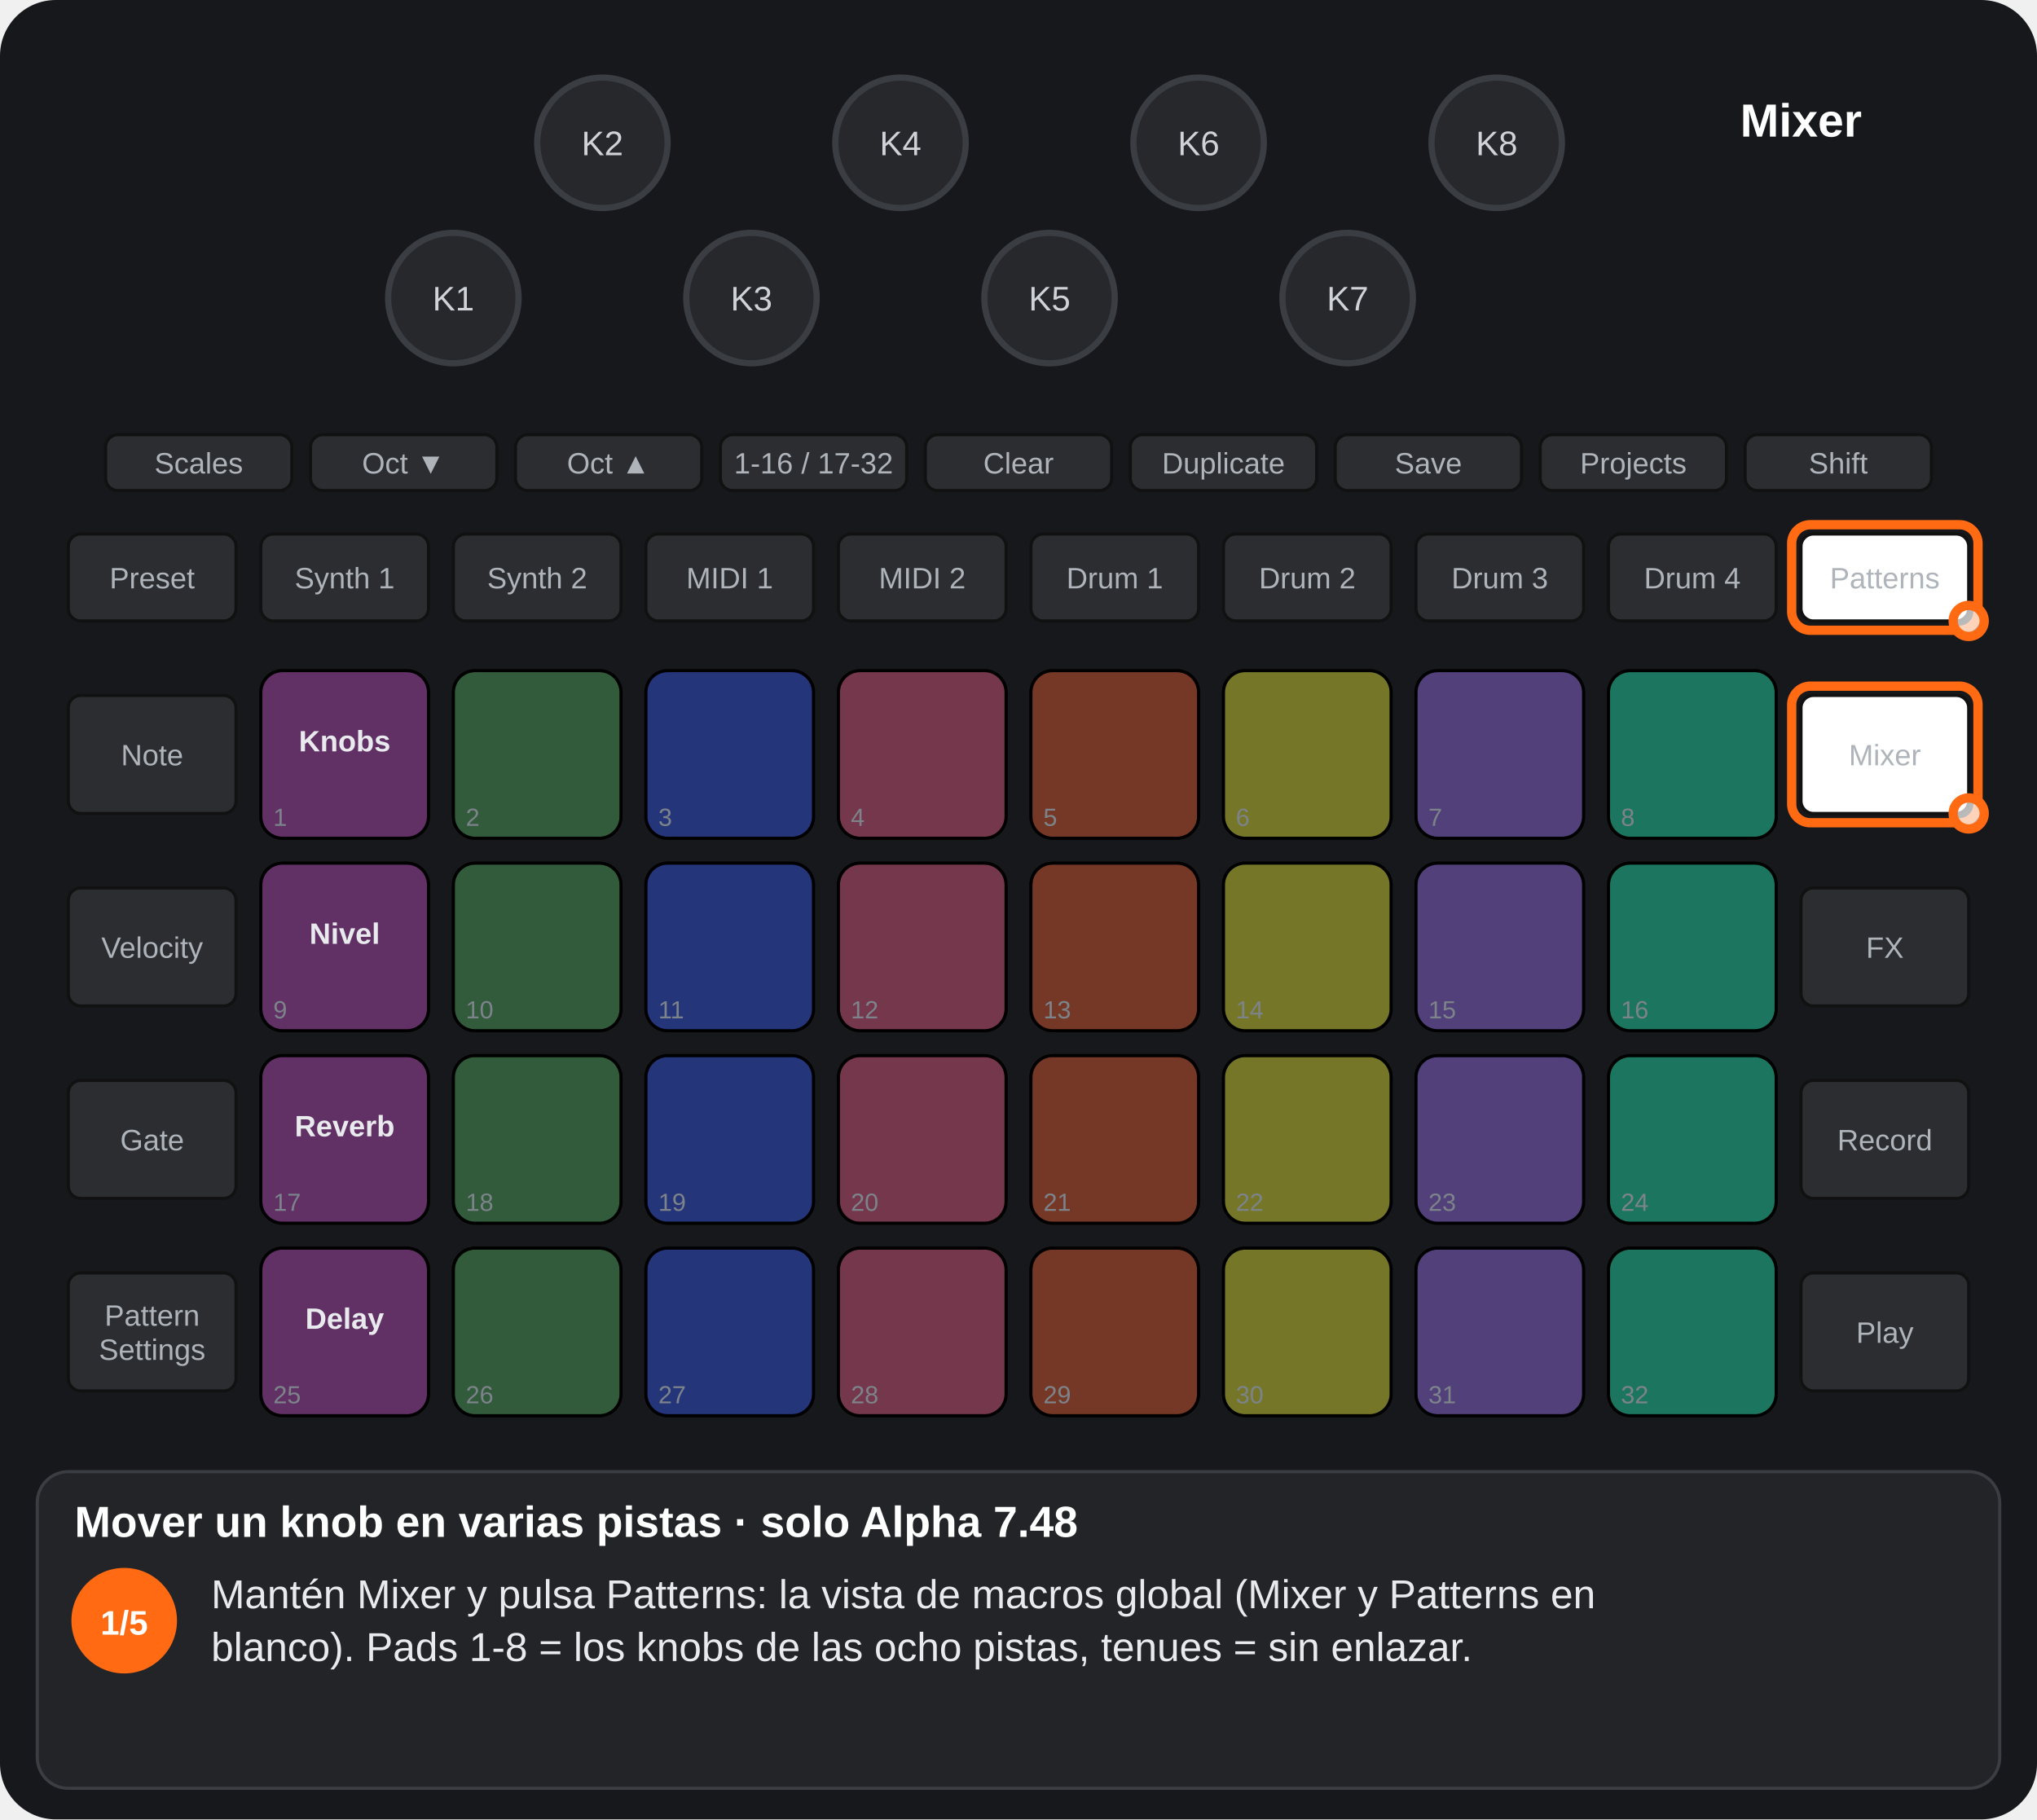
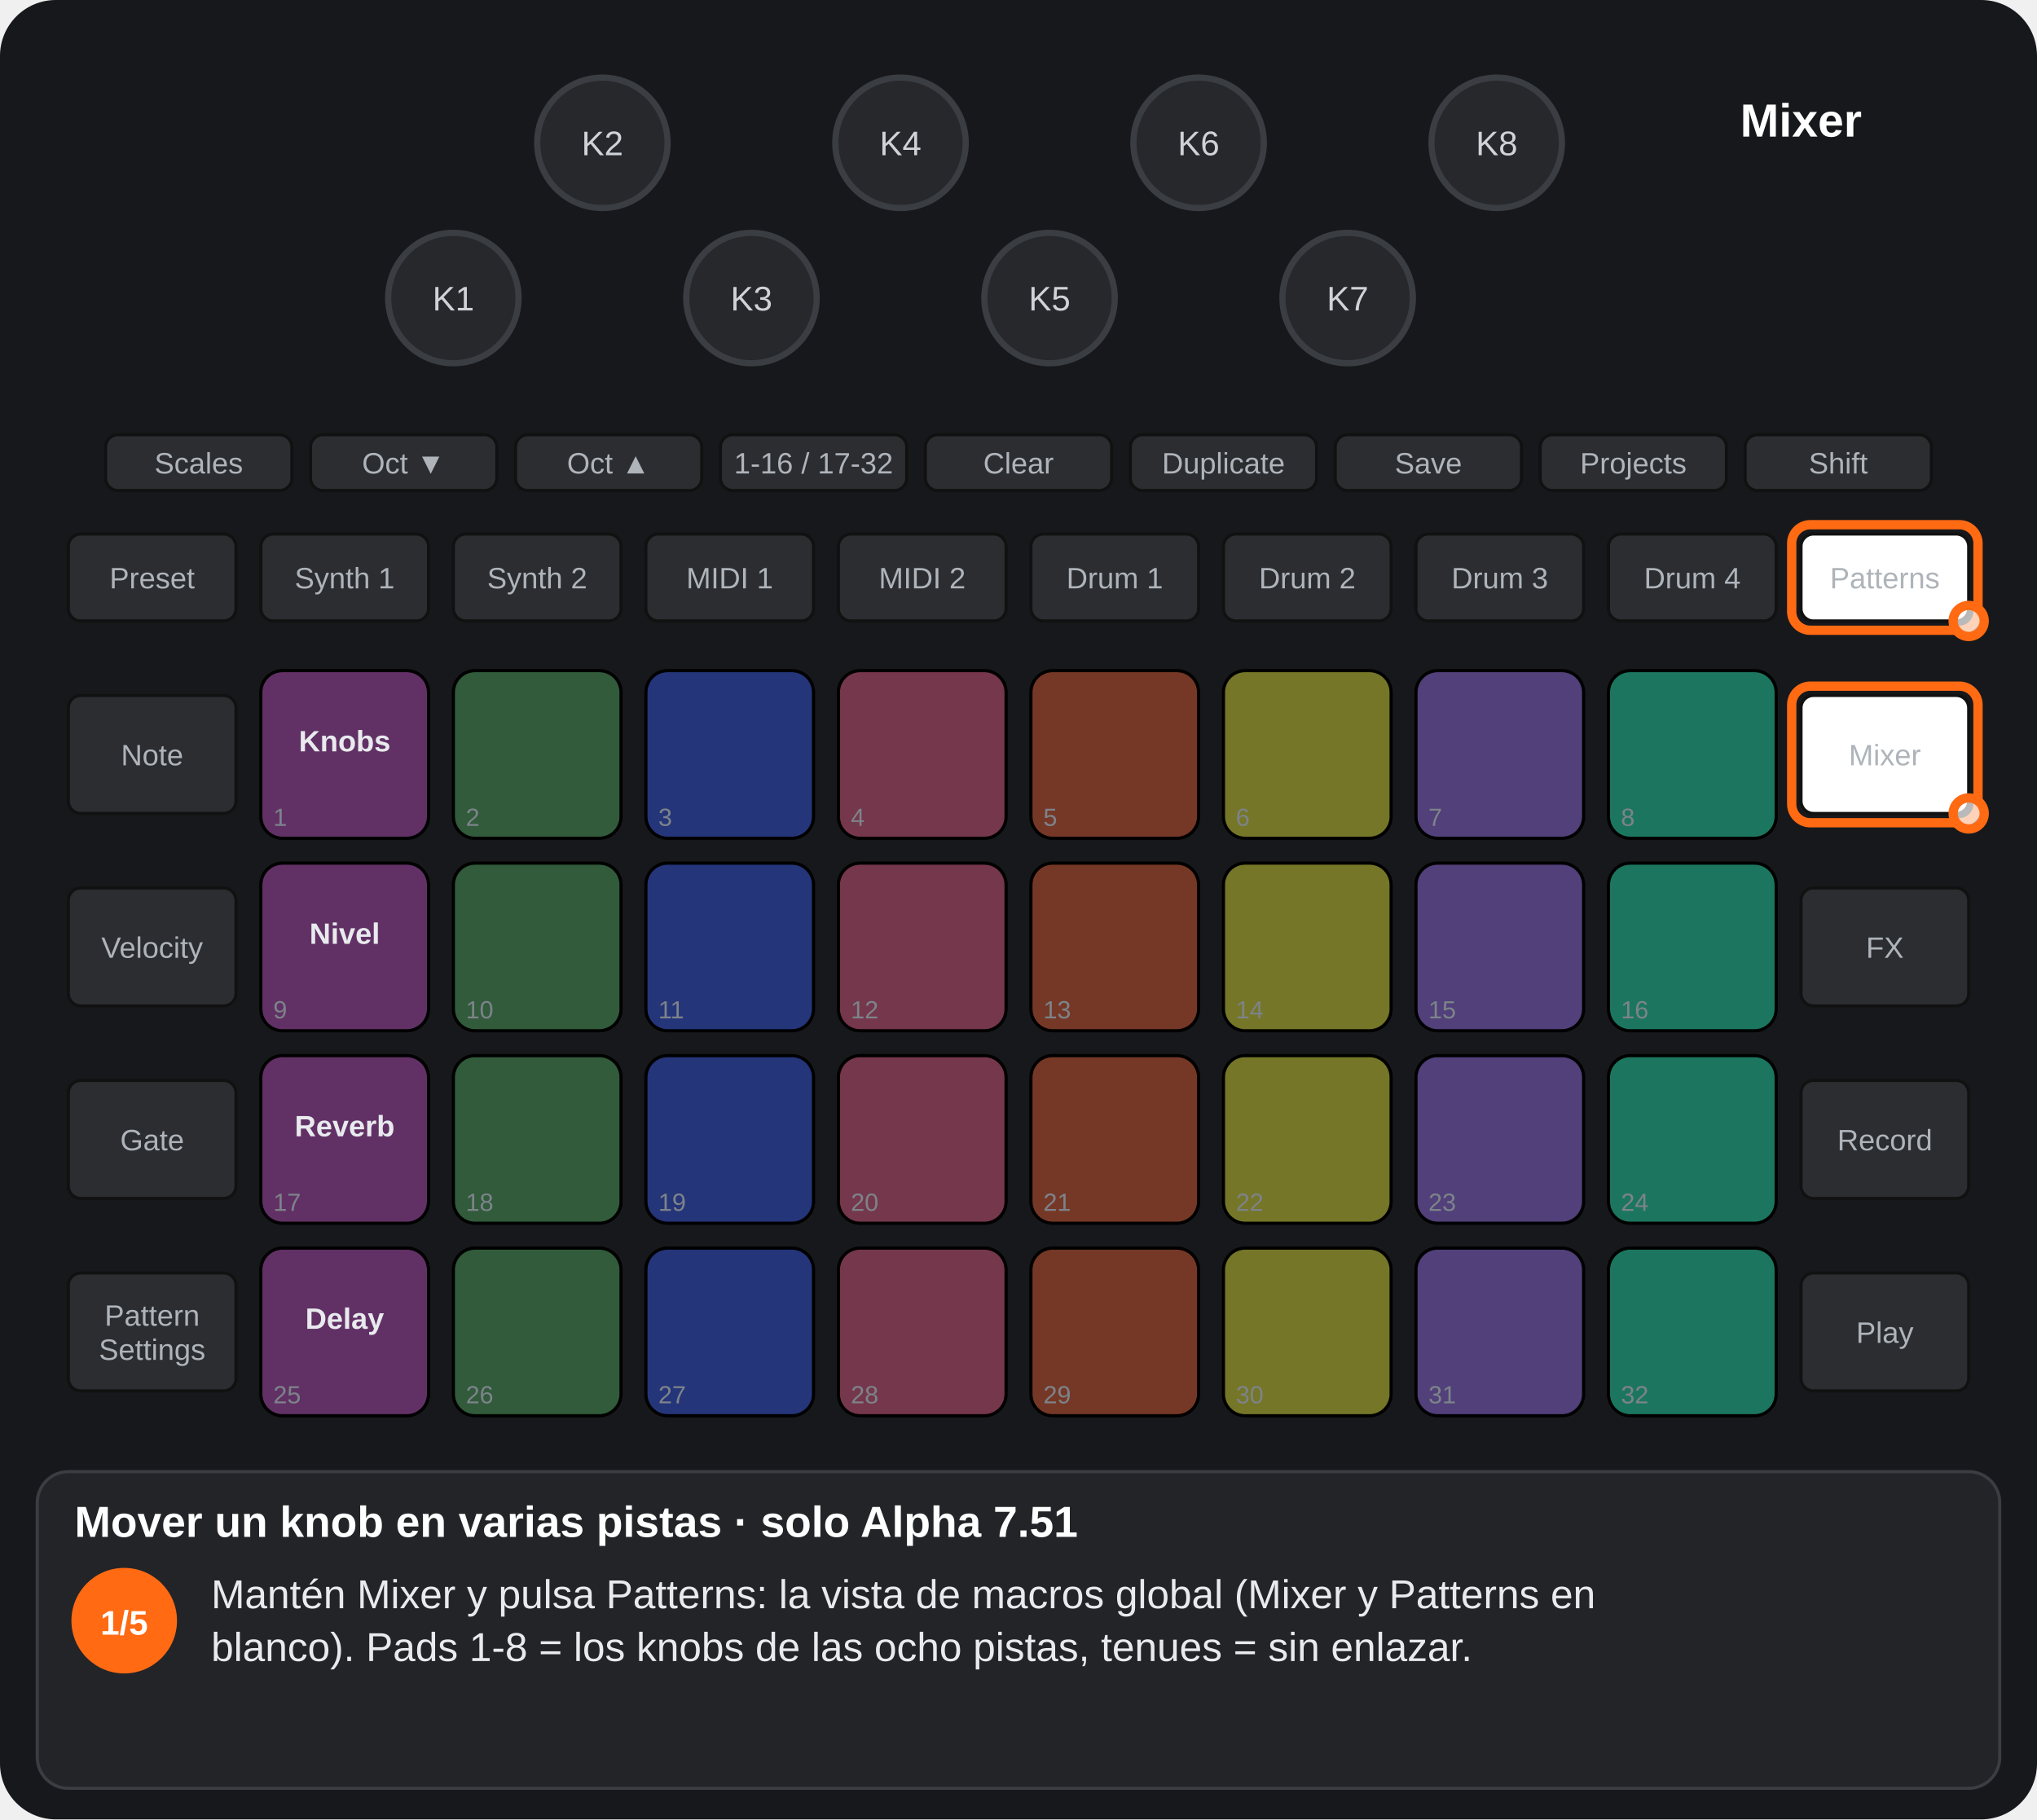
- <svg xmlns="http://www.w3.org/2000/svg" viewBox="0 0 656 586" width="656" height="586" font-family="Arial, Helvetica, sans-serif" role="img" aria-label="Mover un knob en varias pistas · solo Alpha 7.48">
+ <svg xmlns="http://www.w3.org/2000/svg" viewBox="0 0 656 586" width="656" height="586" font-family="Arial, Helvetica, sans-serif" role="img" aria-label="Mover un knob en varias pistas · solo Alpha 7.51">
  <style>.kb{fill:#26282c;stroke:#3a3d42;stroke-width:2}.kt{font-size:11px;fill:#cfd3d8;text-anchor:middle}.u{fill:#2b2d31;stroke:#111}.bt{font-size:9.5px;fill:#aeb4ba;text-anchor:middle}.pn{font-size:8px;fill:#7d838a}.pl{font-size:9.5px;font-weight:bold;text-anchor:middle}.kl{font-size:10px;fill:#cfd3d8;text-anchor:middle}.fg{fill:#fff;fill-opacity:.7;stroke:#ff6a13;stroke-width:3}.fo{fill:none;stroke:#ff6a13;stroke-width:3}.ta{fill:none;stroke:#ff6a13;stroke-width:3}.vw{font-size:15px;font-weight:bold;fill:#fff;text-anchor:middle}.ti{font-size:14px;font-weight:bold;fill:#fff}.cp{font-size:13px;fill:#e8eaed}.sn{font-size:11px;font-weight:bold;fill:#fff;text-anchor:middle}.b{animation:b .6s step-end infinite}@keyframes b{0%{opacity:1}50%{opacity:0}100%{opacity:0}}.v{animation:v 1.2s ease-in-out infinite}@keyframes v{0%{opacity:1}50%{opacity:.3}100%{opacity:1}}.g0{animation:kg0 10889ms step-end infinite}@keyframes kg0{0%{opacity:1}37.46%{opacity:0}100%{opacity:0}}.g1{animation:kg1 10889ms step-end infinite}@keyframes kg1{0%{opacity:1}77.041%{opacity:0}100%{opacity:0}}.g2{animation:kg2 10889ms step-end infinite;opacity:0}@keyframes kg2{0%{opacity:0}37.46%{opacity:1}100%{opacity:1}}.g3{animation:kg3 10889ms step-end infinite;opacity:0}@keyframes kg3{0%{opacity:0}77.041%{opacity:1}100%{opacity:1}}.g4{animation:kg4 10889ms step-end infinite;opacity:0}@keyframes kg4{0%{opacity:0}21.499%{opacity:1}37.46%{opacity:0}100%{opacity:0}}.g5{animation:kg5 10889ms step-end infinite}@keyframes kg5{0%{opacity:1}21.499%{opacity:0}100%{opacity:0}}.g6{animation:kg6 10889ms step-end infinite;opacity:0}@keyframes kg6{0%{opacity:0}21.499%{opacity:1}37.46%{opacity:0}54.082%{opacity:1}100%{opacity:1}}.g7{animation:kg7 10889ms step-end infinite;opacity:0}@keyframes kg7{0%{opacity:0}37.46%{opacity:1}54.082%{opacity:0}100%{opacity:0}}.g8{animation:kg8 10889ms step-end infinite;opacity:0}@keyframes kg8{0%{opacity:0}54.082%{opacity:1}77.041%{opacity:0}100%{opacity:0}}</style>
  <rect width="656" height="586" rx="18" fill="#17181b" />
  <circle cx="146" cy="96" r="21" class="kb" />
  <text x="146" y="100" class="kt">K1</text>
  <circle cx="194" cy="46" r="21" class="kb" />
  <text x="194" y="50" class="kt">K2</text>
  <circle cx="242" cy="96" r="21" class="kb" />
  <text x="242" y="100" class="kt">K3</text>
  <circle cx="290" cy="46" r="21" class="kb" />
  <text x="290" y="50" class="kt">K4</text>
  <circle cx="338" cy="96" r="21" class="kb" />
  <text x="338" y="100" class="kt">K5</text>
  <circle cx="386" cy="46" r="21" class="kb" />
  <text x="386" y="50" class="kt">K6</text>
  <circle cx="434" cy="96" r="21" class="kb" />
  <text x="434" y="100" class="kt">K7</text>
  <circle cx="482" cy="46" r="21" class="kb" />
  <text x="482" y="50" class="kt">K8</text>
  <rect x="34" y="140" width="60" height="18" rx="4" class="u" />
  <text x="64" y="152.5" class="bt">Scales</text>
  <rect x="100" y="140" width="60" height="18" rx="4" class="u" />
  <text x="130" y="152.5" class="bt">Oct ▼</text>
  <rect x="166" y="140" width="60" height="18" rx="4" class="u" />
  <text x="196" y="152.5" class="bt">Oct ▲</text>
  <rect x="232" y="140" width="60" height="18" rx="4" class="u" />
  <text x="262" y="152.5" class="bt">1-16 / 17-32</text>
  <rect x="298" y="140" width="60" height="18" rx="4" class="u" />
  <text x="328" y="152.5" class="bt">Clear</text>
  <rect x="364" y="140" width="60" height="18" rx="4" class="u" />
  <text x="394" y="152.5" class="bt">Duplicate</text>
  <rect x="430" y="140" width="60" height="18" rx="4" class="u" />
  <text x="460" y="152.5" class="bt">Save</text>
  <rect x="496" y="140" width="60" height="18" rx="4" class="u" />
  <text x="526" y="152.5" class="bt">Projects</text>
  <rect x="562" y="140" width="60" height="18" rx="4" class="u" />
  <text x="592" y="152.5" class="bt">Shift</text>
  <rect x="22" y="172" width="54" height="28" rx="4" class="u" />
  <text x="49" y="189.5" class="bt">Preset</text>
  <rect x="84" y="172" width="54" height="28" rx="4" class="u" />
  <text x="111" y="189.5" class="bt">Synth 1</text>
  <rect x="146" y="172" width="54" height="28" rx="4" class="u" />
  <text x="173" y="189.5" class="bt">Synth 2</text>
  <rect x="208" y="172" width="54" height="28" rx="4" class="u" />
  <text x="235" y="189.5" class="bt">MIDI 1</text>
  <rect x="270" y="172" width="54" height="28" rx="4" class="u" />
  <text x="297" y="189.5" class="bt">MIDI 2</text>
  <rect x="332" y="172" width="54" height="28" rx="4" class="u" />
  <text x="359" y="189.5" class="bt">Drum 1</text>
  <rect x="394" y="172" width="54" height="28" rx="4" class="u" />
  <text x="421" y="189.5" class="bt">Drum 2</text>
  <rect x="456" y="172" width="54" height="28" rx="4" class="u" />
  <text x="483" y="189.5" class="bt">Drum 3</text>
  <rect x="518" y="172" width="54" height="28" rx="4" class="u" />
  <text x="545" y="189.5" class="bt">Drum 4</text>
  <rect x="580" y="172" width="54" height="28" rx="4" class="u" />
  <text x="607" y="189.5" class="bt">Patterns</text>
  <rect x="22" y="224" width="54" height="38" rx="4" class="u" />
  <text x="49" y="246.5" class="bt">Note</text>
  <rect x="580" y="224" width="54" height="38" rx="4" class="u" />
  <text x="607" y="246.5" class="bt">Mixer</text>
  <rect x="22" y="286" width="54" height="38" rx="4" class="u" />
  <text x="49" y="308.5" class="bt">Velocity</text>
  <rect x="580" y="286" width="54" height="38" rx="4" class="u" />
  <text x="607" y="308.5" class="bt">FX</text>
  <rect x="22" y="348" width="54" height="38" rx="4" class="u" />
  <text x="49" y="370.5" class="bt">Gate</text>
  <rect x="580" y="348" width="54" height="38" rx="4" class="u" />
  <text x="607" y="370.5" class="bt">Record</text>
  <rect x="22" y="410" width="54" height="38" rx="4" class="u" />
  <text x="49" y="427" class="bt">Pattern</text>
  <text x="49" y="438" class="bt">Settings</text>
  <rect x="580" y="410" width="54" height="38" rx="4" class="u" />
  <text x="607" y="432.5" class="bt">Play</text>
  <rect x="84" y="216" width="54" height="54" rx="7" class="u" />
  <rect x="146" y="216" width="54" height="54" rx="7" class="u" />
  <rect x="208" y="216" width="54" height="54" rx="7" class="u" />
  <rect x="270" y="216" width="54" height="54" rx="7" class="u" />
  <rect x="332" y="216" width="54" height="54" rx="7" class="u" />
  <rect x="394" y="216" width="54" height="54" rx="7" class="u" />
  <rect x="456" y="216" width="54" height="54" rx="7" class="u" />
  <rect x="518" y="216" width="54" height="54" rx="7" class="u" />
  <rect x="84" y="278" width="54" height="54" rx="7" class="u" />
  <rect x="146" y="278" width="54" height="54" rx="7" class="u" />
  <rect x="208" y="278" width="54" height="54" rx="7" class="u" />
  <rect x="270" y="278" width="54" height="54" rx="7" class="u" />
  <rect x="332" y="278" width="54" height="54" rx="7" class="u" />
  <rect x="394" y="278" width="54" height="54" rx="7" class="u" />
  <rect x="456" y="278" width="54" height="54" rx="7" class="u" />
  <rect x="518" y="278" width="54" height="54" rx="7" class="u" />
  <rect x="84" y="340" width="54" height="54" rx="7" class="u" />
  <rect x="146" y="340" width="54" height="54" rx="7" class="u" />
  <rect x="208" y="340" width="54" height="54" rx="7" class="u" />
  <rect x="270" y="340" width="54" height="54" rx="7" class="u" />
  <rect x="332" y="340" width="54" height="54" rx="7" class="u" />
  <rect x="394" y="340" width="54" height="54" rx="7" class="u" />
  <rect x="456" y="340" width="54" height="54" rx="7" class="u" />
  <rect x="518" y="340" width="54" height="54" rx="7" class="u" />
  <rect x="84" y="402" width="54" height="54" rx="7" class="u" />
  <rect x="146" y="402" width="54" height="54" rx="7" class="u" />
  <rect x="208" y="402" width="54" height="54" rx="7" class="u" />
  <rect x="270" y="402" width="54" height="54" rx="7" class="u" />
  <rect x="332" y="402" width="54" height="54" rx="7" class="u" />
  <rect x="394" y="402" width="54" height="54" rx="7" class="u" />
  <rect x="456" y="402" width="54" height="54" rx="7" class="u" />
  <rect x="518" y="402" width="54" height="54" rx="7" class="u" />
  <g class="g0">
    <rect x="84" y="216" width="54" height="54" rx="7" fill="#c63ac6" fill-opacity="0.35" stroke="#000" />
    <text x="111" y="242" class="pl" fill="#e8eaed">Knobs</text>
    <rect x="208" y="216" width="54" height="54" rx="7" fill="#1a47ff" fill-opacity="0.35" stroke="#000" />
  </g>
  <rect x="146" y="216" width="54" height="54" rx="7" fill="#3db24f" fill-opacity="0.35" stroke="#000" />
  <rect x="270" y="216" width="54" height="54" rx="7" fill="#ff4c7b" fill-opacity="0.35" stroke="#000" />
  <rect x="332" y="216" width="54" height="54" rx="7" fill="#ff4e13" fill-opacity="0.35" stroke="#000" />
  <rect x="394" y="216" width="54" height="54" rx="7" fill="#ffff19" fill-opacity="0.35" stroke="#000" />
  <rect x="456" y="216" width="54" height="54" rx="7" fill="#9865ff" fill-opacity="0.35" stroke="#000" />
  <rect x="518" y="216" width="54" height="54" rx="7" fill="#00ffb5" fill-opacity="0.35" stroke="#000" />
  <rect x="146" y="278" width="54" height="54" rx="7" fill="#3db24f" fill-opacity="0.35" stroke="#000" />
  <rect x="208" y="278" width="54" height="54" rx="7" fill="#1a47ff" fill-opacity="0.35" stroke="#000" />
  <rect x="270" y="278" width="54" height="54" rx="7" fill="#ff4c7b" fill-opacity="0.35" stroke="#000" />
  <rect x="332" y="278" width="54" height="54" rx="7" fill="#ff4e13" fill-opacity="0.35" stroke="#000" />
  <rect x="394" y="278" width="54" height="54" rx="7" fill="#ffff19" fill-opacity="0.35" stroke="#000" />
  <rect x="456" y="278" width="54" height="54" rx="7" fill="#9865ff" fill-opacity="0.35" stroke="#000" />
  <rect x="518" y="278" width="54" height="54" rx="7" fill="#00ffb5" fill-opacity="0.35" stroke="#000" />
  <rect x="84" y="340" width="54" height="54" rx="7" fill="#c63ac6" fill-opacity="0.35" stroke="#000" />
  <text x="111" y="366" class="pl" fill="#e8eaed">Reverb</text>
  <rect x="146" y="340" width="54" height="54" rx="7" fill="#3db24f" fill-opacity="0.35" stroke="#000" />
  <rect x="208" y="340" width="54" height="54" rx="7" fill="#1a47ff" fill-opacity="0.35" stroke="#000" />
  <rect x="270" y="340" width="54" height="54" rx="7" fill="#ff4c7b" fill-opacity="0.35" stroke="#000" />
  <rect x="332" y="340" width="54" height="54" rx="7" fill="#ff4e13" fill-opacity="0.35" stroke="#000" />
  <rect x="394" y="340" width="54" height="54" rx="7" fill="#ffff19" fill-opacity="0.35" stroke="#000" />
  <rect x="456" y="340" width="54" height="54" rx="7" fill="#9865ff" fill-opacity="0.35" stroke="#000" />
  <rect x="518" y="340" width="54" height="54" rx="7" fill="#00ffb5" fill-opacity="0.35" stroke="#000" />
  <rect x="146" y="402" width="54" height="54" rx="7" fill="#3db24f" fill-opacity="0.35" stroke="#000" />
  <rect x="208" y="402" width="54" height="54" rx="7" fill="#1a47ff" fill-opacity="0.35" stroke="#000" />
  <rect x="270" y="402" width="54" height="54" rx="7" fill="#ff4c7b" fill-opacity="0.35" stroke="#000" />
  <rect x="332" y="402" width="54" height="54" rx="7" fill="#ff4e13" fill-opacity="0.35" stroke="#000" />
  <rect x="394" y="402" width="54" height="54" rx="7" fill="#ffff19" fill-opacity="0.35" stroke="#000" />
  <rect x="456" y="402" width="54" height="54" rx="7" fill="#9865ff" fill-opacity="0.35" stroke="#000" />
  <rect x="518" y="402" width="54" height="54" rx="7" fill="#00ffb5" fill-opacity="0.35" stroke="#000" />
  <g class="g1">
    <rect x="84" y="278" width="54" height="54" rx="7" fill="#c63ac6" fill-opacity="0.35" stroke="#000" />
    <text x="111" y="304" class="pl" fill="#e8eaed">Nivel</text>
    <rect x="84" y="402" width="54" height="54" rx="7" fill="#c63ac6" fill-opacity="0.35" stroke="#000" />
    <text x="111" y="428" class="pl" fill="#e8eaed">Delay</text>
  </g>
  <g class="g2">
    <rect x="84" y="216" width="54" height="54" rx="7" fill="#c63ac6" fill-opacity="0.95" stroke="#000" />
    <text x="111" y="242" class="pl" fill="#111">Knobs</text>
    <rect x="208" y="216" width="54" height="54" rx="7" fill="#1a47ff" fill-opacity="0.95" stroke="#000" />
  </g>
  <g class="g3">
    <rect x="84" y="278" width="54" height="54" rx="7" fill="#c63ac6" fill-opacity="0.95" stroke="#000" />
    <text x="111" y="304" class="pl" fill="#111">Nivel</text>
    <rect x="84" y="402" width="54" height="54" rx="7" fill="#c63ac6" fill-opacity="0.95" stroke="#000" />
    <text x="111" y="428" class="pl" fill="#111">Delay</text>
  </g>
  <text x="88" y="266" class="pn">1</text>
  <text x="150" y="266" class="pn">2</text>
  <text x="212" y="266" class="pn">3</text>
  <text x="274" y="266" class="pn">4</text>
  <text x="336" y="266" class="pn">5</text>
  <text x="398" y="266" class="pn">6</text>
  <text x="460" y="266" class="pn">7</text>
  <text x="522" y="266" class="pn">8</text>
  <text x="88" y="328" class="pn">9</text>
  <text x="150" y="328" class="pn">10</text>
  <text x="212" y="328" class="pn">11</text>
  <text x="274" y="328" class="pn">12</text>
  <text x="336" y="328" class="pn">13</text>
  <text x="398" y="328" class="pn">14</text>
  <text x="460" y="328" class="pn">15</text>
  <text x="522" y="328" class="pn">16</text>
  <text x="88" y="390" class="pn">17</text>
  <text x="150" y="390" class="pn">18</text>
  <text x="212" y="390" class="pn">19</text>
  <text x="274" y="390" class="pn">20</text>
  <text x="336" y="390" class="pn">21</text>
  <text x="398" y="390" class="pn">22</text>
  <text x="460" y="390" class="pn">23</text>
  <text x="522" y="390" class="pn">24</text>
  <text x="88" y="452" class="pn">25</text>
  <text x="150" y="452" class="pn">26</text>
  <text x="212" y="452" class="pn">27</text>
  <text x="274" y="452" class="pn">28</text>
  <text x="336" y="452" class="pn">29</text>
  <text x="398" y="452" class="pn">30</text>
  <text x="460" y="452" class="pn">31</text>
  <text x="522" y="452" class="pn">32</text>
  <rect x="580" y="224" width="54" height="38" rx="4" fill="#ffffff" stroke="#111" />
  <text x="607" y="246.5" class="bt" fill="#111">Mixer</text>
  <rect x="580" y="172" width="54" height="28" rx="4" fill="#ffffff" stroke="#111" />
  <text x="607" y="189.5" class="bt" fill="#111">Patterns</text>
  <g class="g4">
    <circle cx="242" cy="96" r="21" fill="none" stroke="#ffffff" stroke-width="4" stroke-opacity="0.45" />
  </g>
  <g class="g2">
    <circle cx="242" cy="96" r="21" fill="none" stroke="#c63ac6" stroke-width="4" />
  </g>
  <text x="580" y="44" class="vw">Mixer</text>
  <g class="g5">
    <rect x="577" y="221" width="60" height="44" rx="6" class="fo" />
    <circle cx="634" cy="262" r="5" class="fg" />
    <rect x="577" y="169" width="60" height="34" rx="6" class="fo" />
    <circle cx="634" cy="200" r="5" class="fg" />
  </g>
  <g class="g6">
    <path d="M217.8 82A28 28 0 0 1 266.2 82" class="ta" />
    <path d="M269.7 88.1L262.4 84.2L270.1 79.8z" fill="#ff6a13" />
  </g>
  <g class="g7">
    <circle cx="125" cy="257" r="9" class="fg" />
    <circle cx="249" cy="257" r="9" class="fg" />
  </g>
  <g class="g3">
    <circle cx="125" cy="319" r="9" class="fg" />
    <circle cx="125" cy="443" r="9" class="fg" />
  </g>
  <rect x="12" y="474" width="632" height="102" rx="10" fill="#222428" stroke="#3a3d42" />
-   <text x="24" y="495" class="ti">Mover un knob en varias pistas · solo Alpha 7.48</text>
+   <text x="24" y="495" class="ti">Mover un knob en varias pistas · solo Alpha 7.51</text>
  <g class="g5">
    <circle cx="40" cy="522" r="17" fill="#ff6a13" />
    <text x="40" y="526.5" class="sn">1/5</text>
    <text x="68" y="518" class="cp">Mantén Mixer y pulsa Patterns: la vista de macros global (Mixer y Patterns en</text>
    <text x="68" y="535" class="cp">blanco). Pads 1-8 = los knobs de las ocho pistas, tenues = sin enlazar.</text>
  </g>
  <g class="g4">
    <circle cx="40" cy="522" r="17" fill="#ff6a13" />
    <text x="40" y="526.5" class="sn">2/5</text>
    <text x="68" y="518" class="cp">Gira K3: pasa a ser el knob elegido (blanco tenue: aún sin pistas, no mueve nada).</text>
  </g>
  <g class="g7">
    <circle cx="40" cy="522" r="17" fill="#ff6a13" />
    <text x="40" y="526.5" class="sn">3/5</text>
    <text x="68" y="518" class="cp">Toca los pads 1 y 3: Synth 1 y MIDI 1, enlazadas a K3 (brillantes). Otro toque las</text>
    <text x="68" y="535" class="cp">suelta.</text>
  </g>
  <g class="g8">
    <circle cx="40" cy="522" r="17" fill="#ff6a13" />
    <text x="40" y="526.5" class="sn">4/5</text>
    <text x="68" y="518" class="cp">Ahora K3 mueve a la vez el macro 3 de Synth 1 y el knob 3 de la página 4 de MIDI 1,</text>
    <text x="68" y="535" class="cp">como si los giraras en sus vistas. Cada knob tiene sus pistas, que se guardan con el</text>
    <text x="68" y="552" class="cp">proyecto. Mixer o Patterns solos cierran la vista.</text>
  </g>
  <g class="g3">
    <circle cx="40" cy="522" r="17" fill="#ff6a13" />
    <text x="40" y="526.5" class="sn">5/5</text>
    <text x="68" y="518" class="cp">Las filas de abajo son el nivel del Mixer (pads 9-16), el envío de reverb (17-24) y</text>
    <text x="68" y="535" class="cp">el de delay (25-32) de cada pista. Toca los pads 9 y 25: ahora K3 mueve también el</text>
    <text x="68" y="552" class="cp">nivel de Synth 1 y su envío de delay.</text>
  </g>
</svg>
